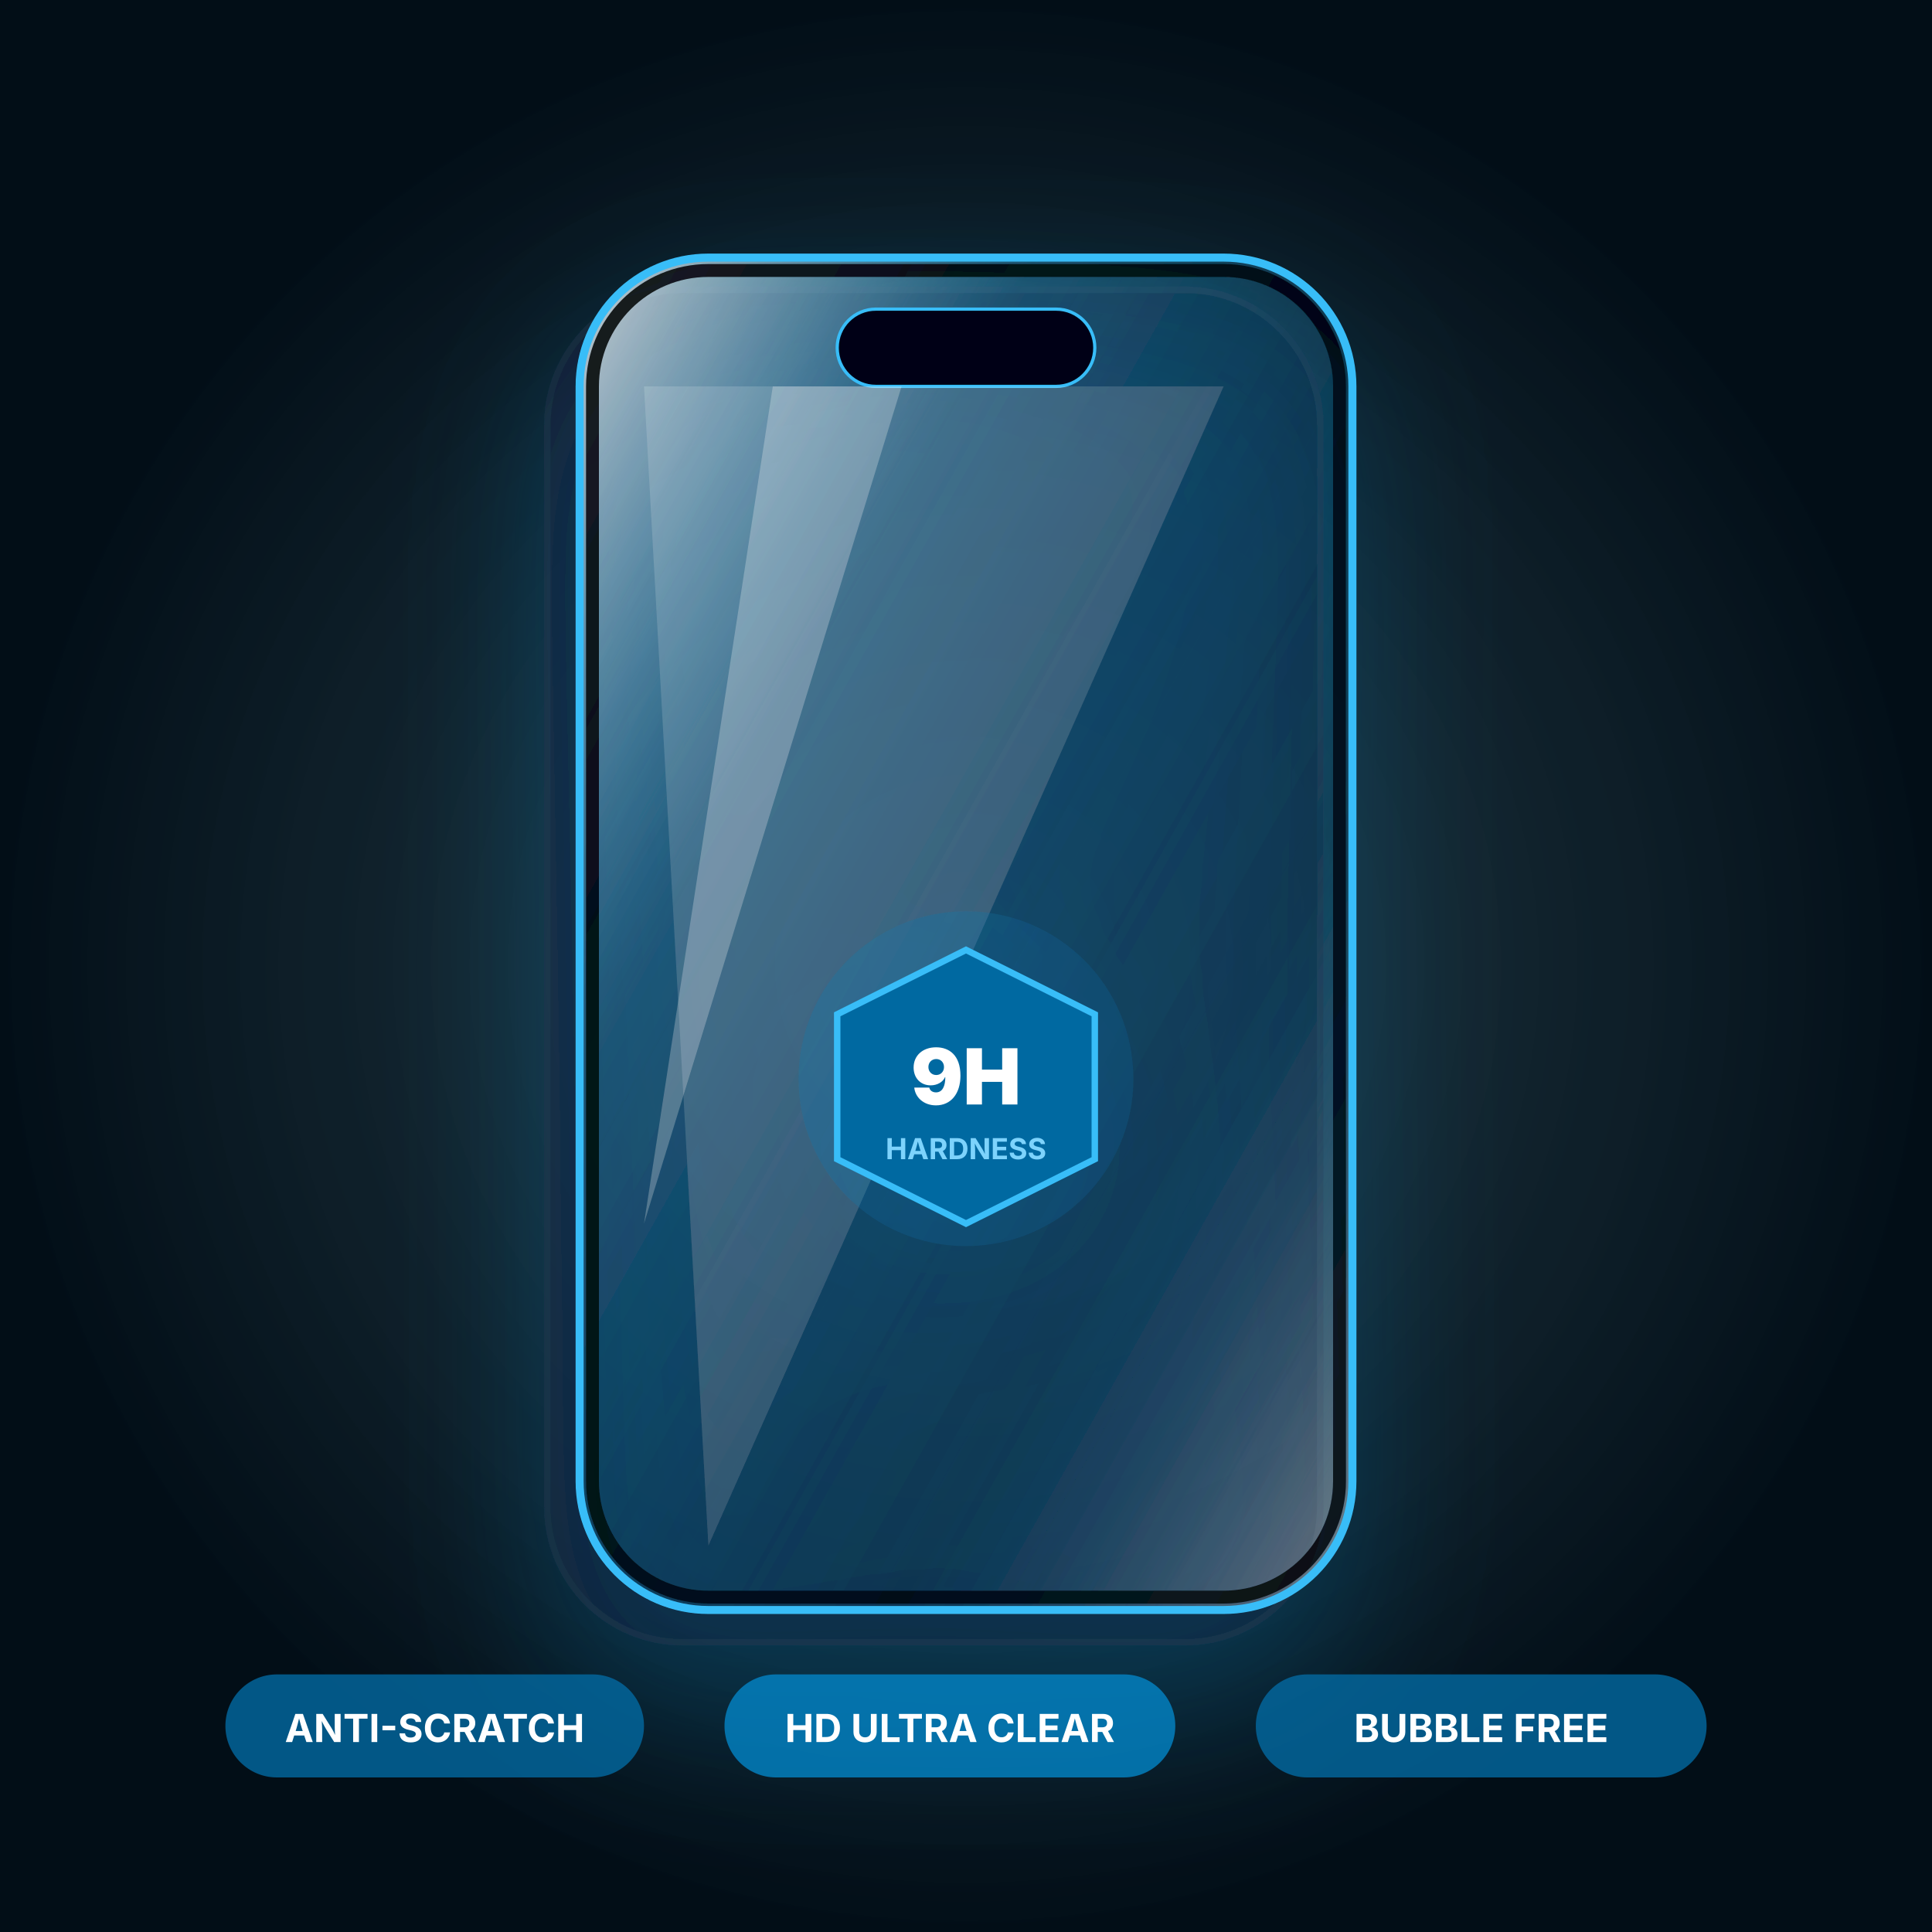
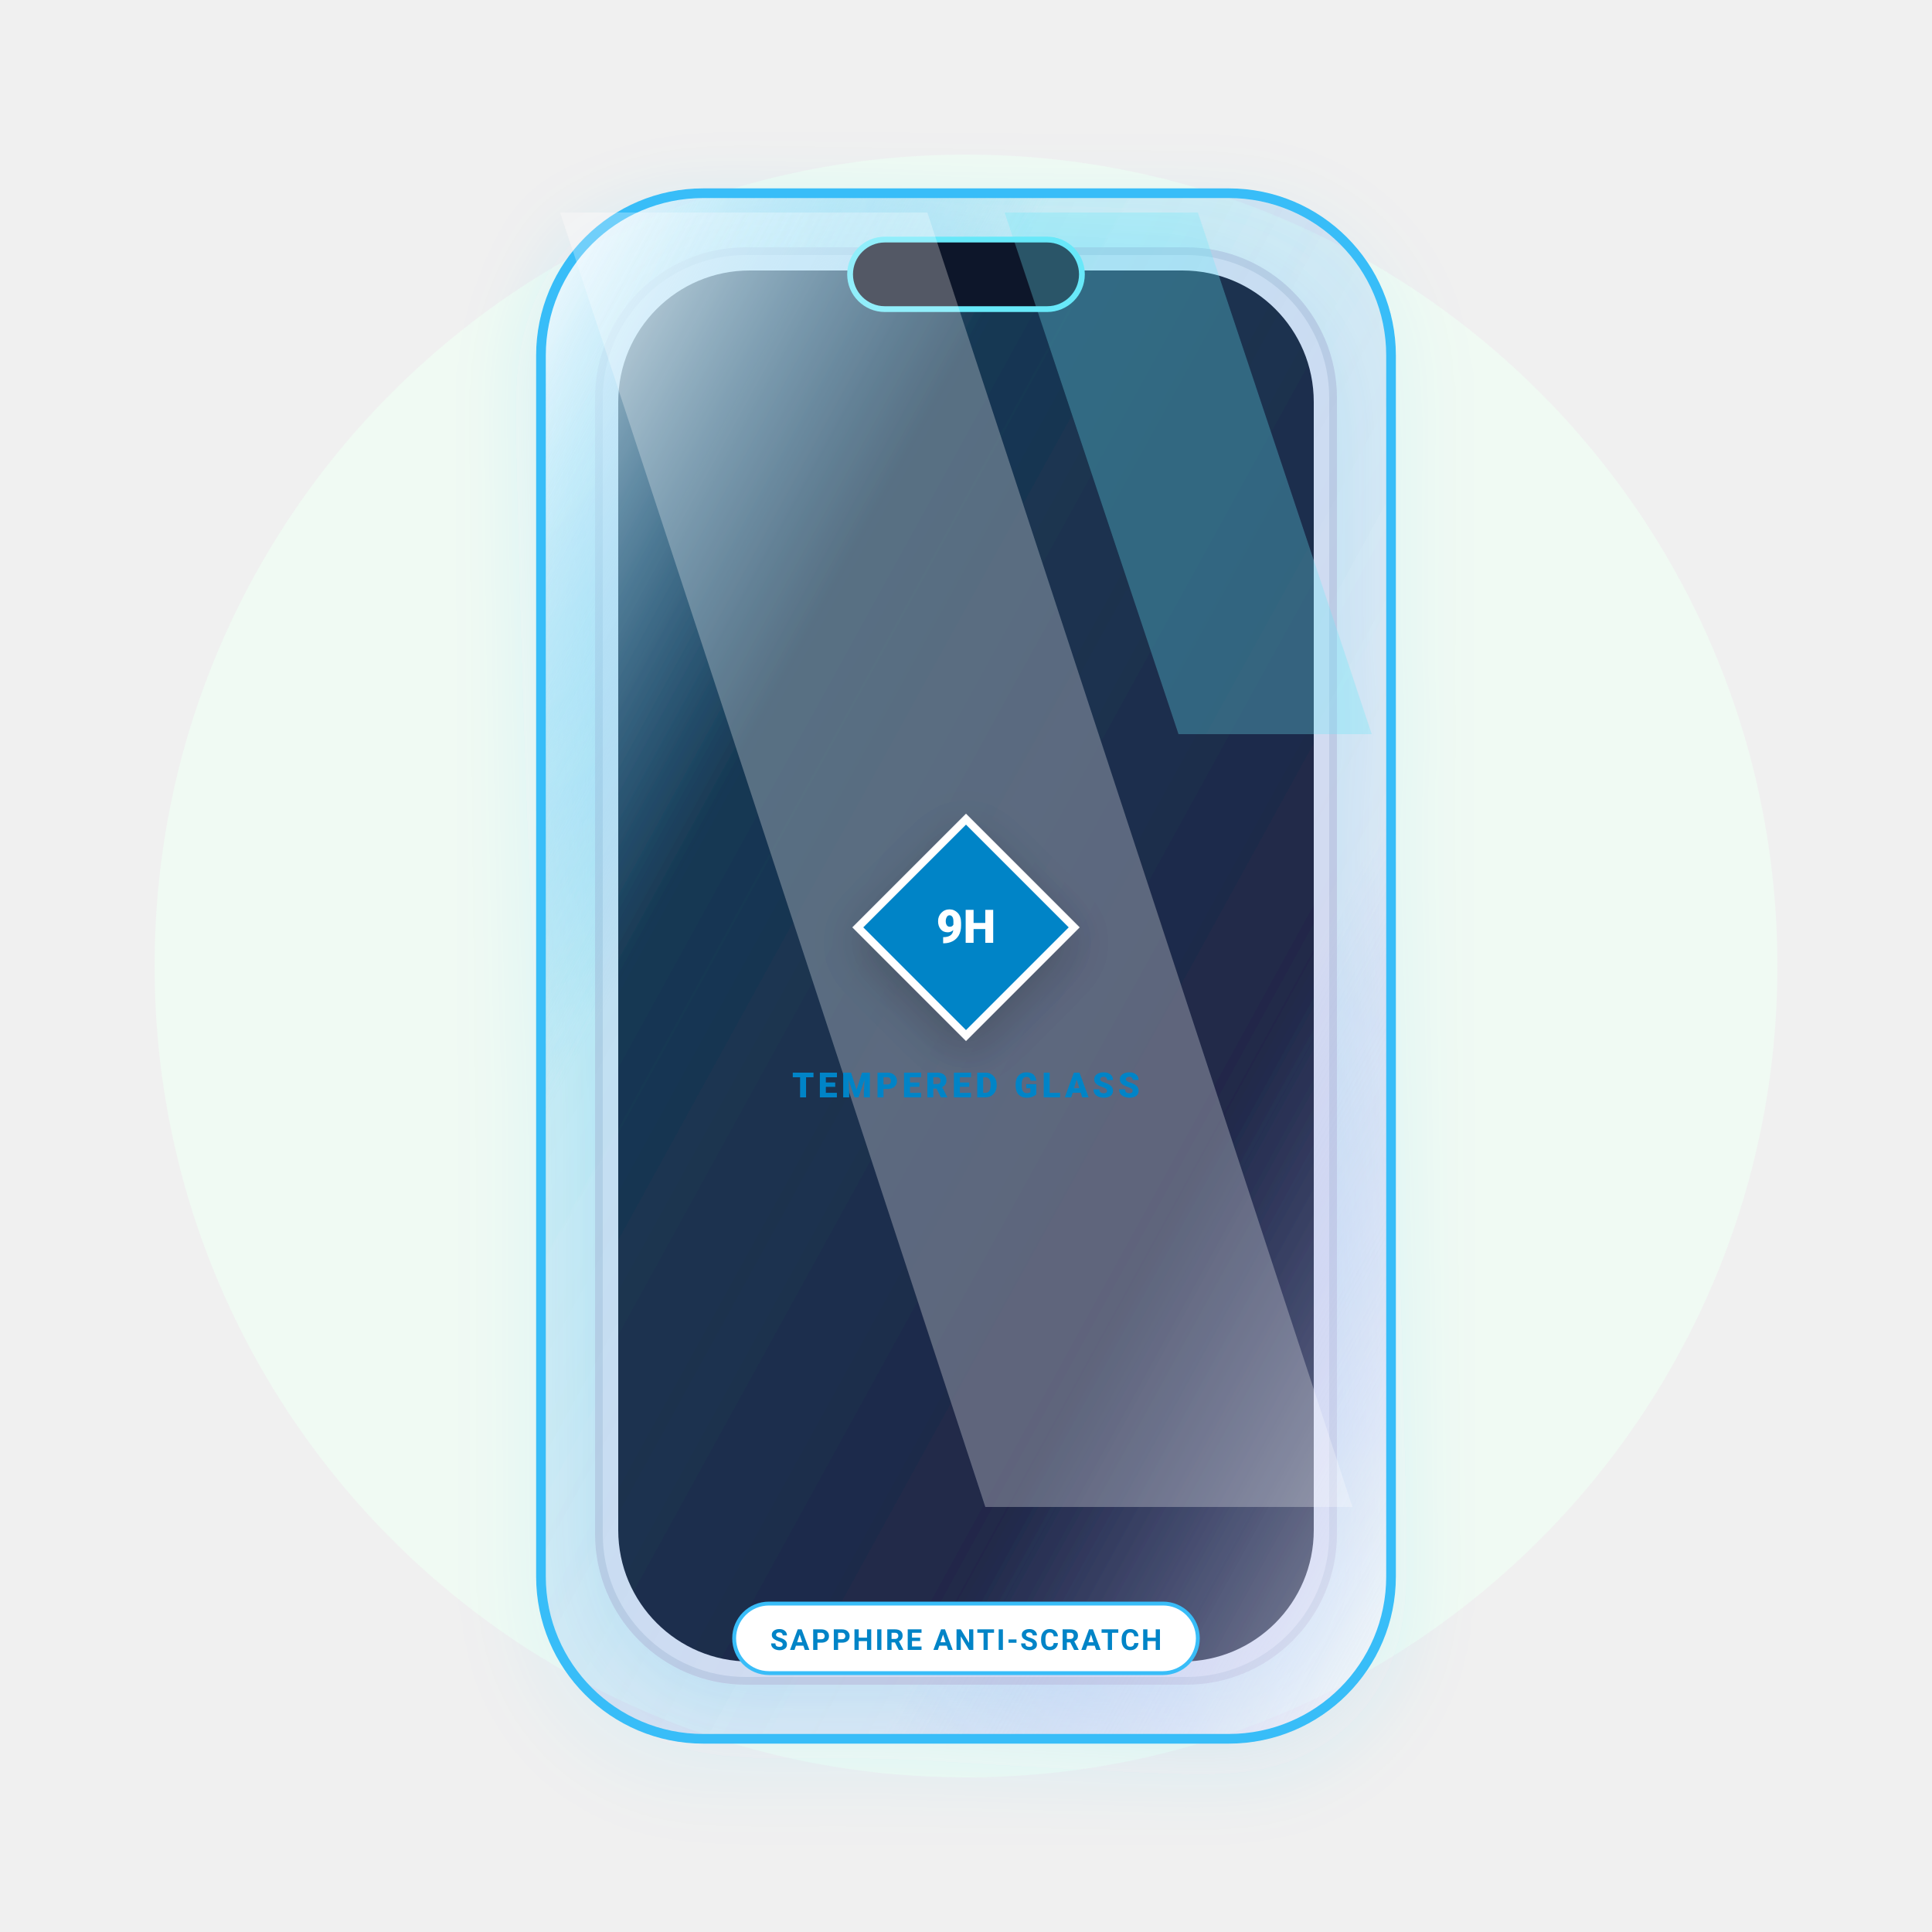
- <svg xmlns="http://www.w3.org/2000/svg" viewBox="0 0 600 600" width="100%" height="100%">
+ <svg xmlns="http://www.w3.org/2000/svg" viewBox="0 0 500 500" width="100%" height="100%">
  <defs>
-     <radialGradient id="tgBg" cx="50%" cy="50%" r="50%">
-       <stop offset="0%" stop-color="#0f2b38" stop-opacity="0.9" />
-       <stop offset="100%" stop-color="#020e17" stop-opacity="1" />
-     </radialGradient>
-     <linearGradient id="glassShine" x1="0%" y1="0%" x2="100%" y2="100%">
-       <stop offset="0%" stop-color="#ffffff" stop-opacity="0.8" />
-       <stop offset="30%" stop-color="#38bdf8" stop-opacity="0.3" />
-       <stop offset="70%" stop-color="#0284c7" stop-opacity="0.1" />
-       <stop offset="100%" stop-color="#ffffff" stop-opacity="0.4" />
+     <linearGradient id="glassSheen" x1="0%" y1="0%" x2="100%" y2="100%">
+       <stop offset="0%" stop-color="#ffffff" stop-opacity="0.95" />
+       <stop offset="30%" stop-color="#38bdf8" stop-opacity="0.2" />
+       <stop offset="70%" stop-color="#818cf8" stop-opacity="0.15" />
+       <stop offset="100%" stop-color="#ffffff" stop-opacity="0.6" />
    </linearGradient>
-     <filter id="tgShadow" x="-20%" y="-20%" width="140%" height="140%">
-       <feDropShadow dx="0" dy="20" stdDeviation="25" flood-color="#0284c7" flood-opacity="0.4" />
+     <filter id="glassShadow" x="-20%" y="-10%" width="140%" height="130%">
+       <feDropShadow dx="0" dy="16" stdDeviation="20" flood-color="#0f172a" flood-opacity="0.18" />
+       <feDropShadow dx="0" dy="6" stdDeviation="10" flood-color="#38bdf8" flood-opacity="0.2" />
    </filter>
  </defs>
-   <rect width="600" height="600" fill="url(#tgBg)" />
-   <g filter="url(#tgShadow)" transform="translate(180, 80)">
-     <rect x="-10" y="10" width="240" height="420" rx="42" fill="#0f172a" stroke="#1e293b" stroke-width="2" opacity="0.6" />
-     <rect x="0" y="0" width="240" height="420" rx="40" fill="url(#glassShine)" stroke="#38bdf8" stroke-width="2.5" />
-     <rect x="4" y="4" width="232" height="412" rx="36" fill="none" stroke="#000000" stroke-width="4" opacity="0.85" />
-     <rect x="80" y="16" width="80" height="24" rx="12" fill="#020617" stroke="#38bdf8" stroke-width="1" />
-     <path d="M 20,40 L 200,40 L 40,400 Z" fill="#ffffff" opacity="0.15" />
-     <path d="M 60,40 L 100,40 L 20,300 Z" fill="#ffffff" opacity="0.25" />
-     <g transform="translate(45, 180)">
-       <circle cx="75" cy="75" r="52" fill="#0284c7" opacity="0.2" />
-       <polygon points="75,35 115,55 115,100 75,120 35,100 35,55" fill="#0369a1" stroke="#38bdf8" stroke-width="2" />
-       <text x="75" y="83" font-family="Inter, sans-serif" font-size="24" font-weight="900" fill="#ffffff" text-anchor="middle">9H</text>
-       <text x="75" y="100" font-family="Inter, sans-serif" font-size="9" font-weight="bold" fill="#7dd3fc" text-anchor="middle">HARDNESS</text>
+   <circle cx="250" cy="250" r="210" fill="#f0fdf4" opacity="0.7" />
+   <g filter="url(#glassShadow)">
+     <rect x="155" y="65" width="190" height="370" rx="38" fill="#e2e8f0" stroke="#cbd5e1" stroke-width="2" />
+     <rect x="160" y="70" width="180" height="360" rx="34" fill="#0f172a" />
+     <rect x="140" y="50" width="220" height="400" rx="42" fill="url(#glassSheen)" stroke="#38bdf8" stroke-width="2.5" />
+     <rect x="220" y="62" width="60" height="18" rx="9" fill="#0f172a" stroke="#67e8f9" stroke-width="1.5" />
+     <polygon points="145,55 240,55 350,390 255,390" fill="#ffffff" opacity="0.28" />
+     <polygon points="260,55 310,55 355,190 305,190" fill="#67e8f9" opacity="0.3" />
+     <g transform="translate(250, 240)">
+       <polygon points="0,-28 28,0 0,28 -28,0" fill="#0284c7" stroke="#ffffff" stroke-width="2" filter="drop-shadow(0 4px 6px rgba(0,0,0,0.2))" />
+       <text x="0" y="4" font-family="-apple-system, BlinkMacSystemFont, 'Segoe UI', Roboto, sans-serif" font-size="12" font-weight="900" fill="#ffffff" text-anchor="middle">9H</text>
+       <text x="0" y="44" font-family="-apple-system, BlinkMacSystemFont, 'Segoe UI', Roboto, sans-serif" font-size="9" font-weight="800" fill="#0284c7" text-anchor="middle" letter-spacing="1">TEMPERED GLASS</text>
    </g>
-   </g>
-   <g transform="translate(70, 520)">
-     <rect width="130" height="32" rx="16" fill="#0369a1" opacity="0.8" />
-     <text x="65" y="21" font-family="Inter, sans-serif" font-size="12" font-weight="bold" fill="#ffffff" text-anchor="middle">ANTI-SCRATCH</text>
-   </g>
-   <g transform="translate(225, 520)">
-     <rect width="140" height="32" rx="16" fill="#0284c7" opacity="0.8" />
-     <text x="70" y="21" font-family="Inter, sans-serif" font-size="12" font-weight="bold" fill="#ffffff" text-anchor="middle">HD ULTRA CLEAR</text>
-   </g>
-   <g transform="translate(390, 520)">
-     <rect width="140" height="32" rx="16" fill="#0369a1" opacity="0.8" />
-     <text x="70" y="21" font-family="Inter, sans-serif" font-size="12" font-weight="bold" fill="#ffffff" text-anchor="middle">BUBBLE FREE</text>
+     <rect x="190" y="415" width="120" height="18" rx="9" fill="#ffffff" stroke="#38bdf8" stroke-width="1" />
+     <text x="250" y="427" font-family="-apple-system, BlinkMacSystemFont, 'Segoe UI', Roboto, sans-serif" font-size="7.5" font-weight="700" fill="#0284c7" text-anchor="middle" letter-spacing="0.5">SAPPHIRE ANTI-SCRATCH</text>
  </g>
</svg>
